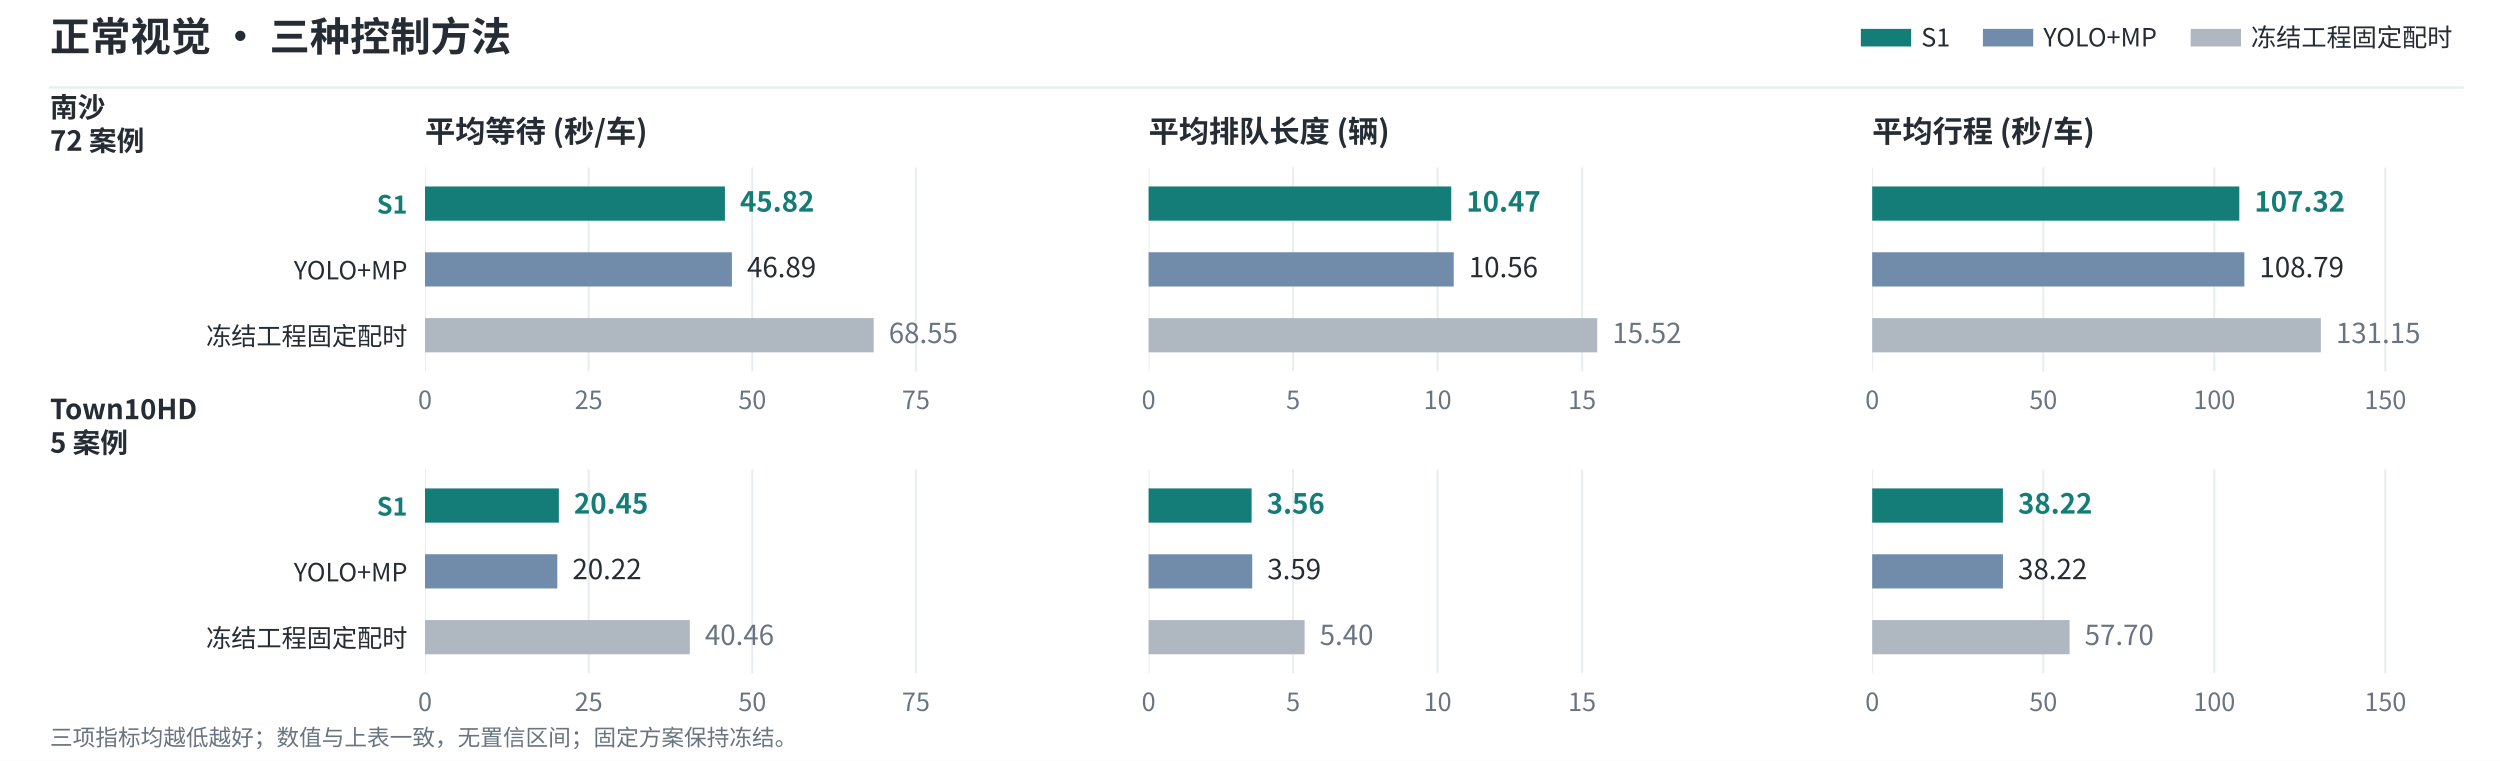
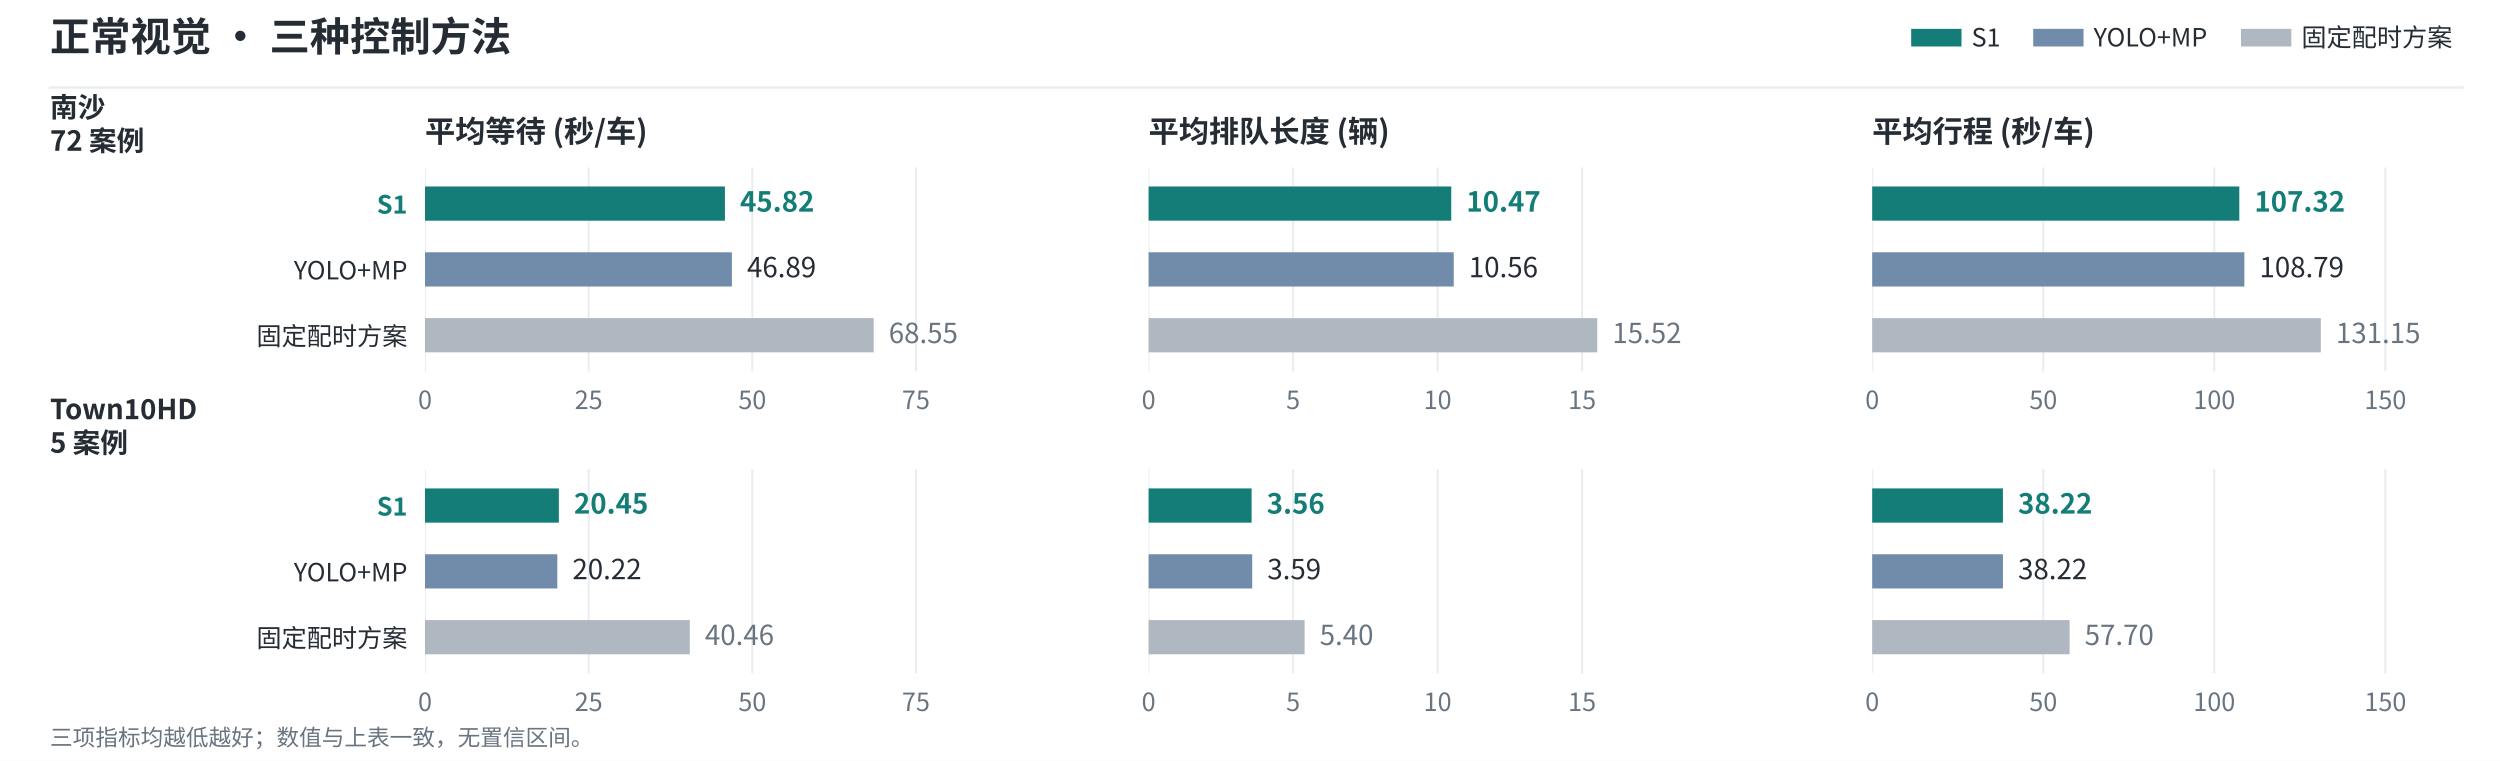
<svg xmlns="http://www.w3.org/2000/svg" width="993.6pt" height="302.4pt" viewBox="0 0 993.6 302.4" version="1.1">
  <defs>
    <style type="text/css">*{stroke-linejoin: round; stroke-linecap: butt}</style>
  </defs>
  <g id="figure_1">
    <g id="patch_1">
      <path d="M 0 302.4  L 993.6 302.4  L 993.6 0  L 0 0  z " style="fill: #ffffff" />
    </g>
    <g id="axes_1">
      <g id="patch_2">
        <path d="M 168.912 147.615  L 393.588 147.615  L 393.588 66.528  L 168.912 66.528  z " style="fill: #ffffff" />
      </g>
      <g id="matplotlib.axis_1">
        <g id="xtick_1">
          <g id="line2d_1">
-             <path d="M 168.912 147.615  L 168.912 66.528  " clip-path="url(#pb0a7c4e06f)" style="fill: none; stroke: #e8edef; stroke-width: 0.8; stroke-linecap: square" />
+             <path d="M 168.912 147.615  L 168.912 66.528  " clip-path="url(#p86bd83b890)" style="fill: none; stroke: #e8edef; stroke-width: 0.8; stroke-linecap: square" />
          </g>
          <g id="line2d_2" />
          <g id="text_1">
            <text style="font-size: 10px; font-family: 'Noto Sans CJK SC', 'Noto Sans CJK JP', 'DejaVu Sans', sans-serif; text-anchor: middle; fill: #687480" x="168.912" y="162.574" transform="rotate(-0 168.912 162.5745)">0</text>
          </g>
        </g>
        <g id="xtick_2">
          <g id="line2d_3">
-             <path d="M 233.947 147.615  L 233.947 66.528  " clip-path="url(#pb0a7c4e06f)" style="fill: none; stroke: #e8edef; stroke-width: 0.8; stroke-linecap: square" />
+             <path d="M 233.947 147.615  L 233.947 66.528  " clip-path="url(#p86bd83b890)" style="fill: none; stroke: #e8edef; stroke-width: 0.8; stroke-linecap: square" />
          </g>
          <g id="line2d_4" />
          <g id="text_2">
            <text style="font-size: 10px; font-family: 'Noto Sans CJK SC', 'Noto Sans CJK JP', 'DejaVu Sans', sans-serif; text-anchor: middle; fill: #687480" x="233.947" y="162.574" transform="rotate(-0 233.9473 162.5745)">25</text>
          </g>
        </g>
        <g id="xtick_3">
          <g id="line2d_5">
-             <path d="M 298.983 147.615  L 298.983 66.528  " clip-path="url(#pb0a7c4e06f)" style="fill: none; stroke: #e8edef; stroke-width: 0.8; stroke-linecap: square" />
+             <path d="M 298.983 147.615  L 298.983 66.528  " clip-path="url(#p86bd83b890)" style="fill: none; stroke: #e8edef; stroke-width: 0.8; stroke-linecap: square" />
          </g>
          <g id="line2d_6" />
          <g id="text_3">
            <text style="font-size: 10px; font-family: 'Noto Sans CJK SC', 'Noto Sans CJK JP', 'DejaVu Sans', sans-serif; text-anchor: middle; fill: #687480" x="298.983" y="162.574" transform="rotate(-0 298.9826 162.5745)">50</text>
          </g>
        </g>
        <g id="xtick_4">
          <g id="line2d_7">
-             <path d="M 364.018 147.615  L 364.018 66.528  " clip-path="url(#pb0a7c4e06f)" style="fill: none; stroke: #e8edef; stroke-width: 0.8; stroke-linecap: square" />
+             <path d="M 364.018 147.615  L 364.018 66.528  " clip-path="url(#p86bd83b890)" style="fill: none; stroke: #e8edef; stroke-width: 0.8; stroke-linecap: square" />
          </g>
          <g id="line2d_8" />
          <g id="text_4">
            <text style="font-size: 10px; font-family: 'Noto Sans CJK SC', 'Noto Sans CJK JP', 'DejaVu Sans', sans-serif; text-anchor: middle; fill: #687480" x="364.018" y="162.574" transform="rotate(-0 364.0179 162.5745)">75</text>
          </g>
        </g>
      </g>
      <g id="matplotlib.axis_2">
        <g id="ytick_1">
          <g id="line2d_9" />
          <g id="text_5">
            <text style="font-weight: 700; font-size: 10px; font-family: 'Noto Sans CJK SC', 'Noto Sans CJK JP', 'DejaVu Sans', sans-serif; text-anchor: end; fill: #147d78" x="161.912" y="84.904" transform="rotate(-0 161.912 84.90426)">S1</text>
          </g>
        </g>
        <g id="ytick_2">
          <g id="line2d_10" />
          <g id="text_6">
            <text style="font-size: 10px; font-family: 'Noto Sans CJK SC', 'Noto Sans CJK JP', 'DejaVu Sans', sans-serif; text-anchor: end; fill: #252c34" x="161.912" y="111.051" transform="rotate(-0 161.912 111.0512)">YOLO+MP</text>
          </g>
        </g>
        <g id="ytick_3">
          <g id="line2d_11" />
          <g id="text_7">
-             <text style="font-size: 10px; font-family: 'Noto Sans CJK SC', 'Noto Sans CJK JP', 'DejaVu Sans', sans-serif; text-anchor: end; fill: #252c34" x="161.912" y="137.208" transform="rotate(-0 161.912 137.2084)">冻结工程固定配时</text>
+             <text style="font-size: 10px; font-family: 'Noto Sans CJK SC', 'Noto Sans CJK JP', 'DejaVu Sans', sans-serif; text-anchor: end; fill: #252c34" x="161.912" y="137.208" transform="rotate(-0 161.912 137.2084)">固定配时方案</text>
          </g>
        </g>
      </g>
      <g id="patch_3">
-         <path d="M 168.912 87.715  L 288.115 87.715  L 288.115 74.114  L 168.912 74.114  z " clip-path="url(#pb0a7c4e06f)" style="fill: #147d78" />
+         <path d="M 168.912 87.715  L 288.115 87.715  L 288.115 74.114  L 168.912 74.114  z " clip-path="url(#p86bd83b890)" style="fill: #147d78" />
      </g>
      <g id="patch_4">
-         <path d="M 168.912 113.872  L 290.891 113.872  L 290.891 100.271  L 168.912 100.271  z " clip-path="url(#pb0a7c4e06f)" style="fill: #708caa" />
+         <path d="M 168.912 113.872  L 290.891 113.872  L 290.891 100.271  L 168.912 100.271  z " clip-path="url(#p86bd83b890)" style="fill: #708caa" />
      </g>
      <g id="patch_5">
-         <path d="M 168.912 140.03  L 347.227 140.03  L 347.227 126.428  L 168.912 126.428  z " clip-path="url(#pb0a7c4e06f)" style="fill: #afb7c1" />
+         <path d="M 168.912 140.03  L 347.227 140.03  L 347.227 126.428  L 168.912 126.428  z " clip-path="url(#p86bd83b890)" style="fill: #afb7c1" />
      </g>
      <g id="text_8">
        <text style="font-weight: 700; font-size: 11px; font-family: 'Noto Sans CJK SC', 'Noto Sans CJK JP', 'DejaVu Sans', sans-serif; text-anchor: start; fill: #147d78" x="294.115" y="84.121" transform="rotate(-0 294.1155 84.12075)">45.82</text>
      </g>
      <g id="text_9">
        <text style="font-size: 11px; font-family: 'Noto Sans CJK SC', 'Noto Sans CJK JP', 'DejaVu Sans', sans-serif; text-anchor: start; fill: #252c34" x="296.891" y="110.189" transform="rotate(-0 296.891 110.1894)">46.89</text>
      </g>
      <g id="text_10">
        <text style="font-size: 11px; font-family: 'Noto Sans CJK SC', 'Noto Sans CJK JP', 'DejaVu Sans', sans-serif; text-anchor: start; fill: #687480" x="353.227" y="136.346" transform="rotate(-0 353.2266 136.3465)">68.55</text>
      </g>
      <g id="text_11">
        <text style="font-weight: 700; font-size: 12px; font-family: 'Noto Sans CJK SC', 'Noto Sans CJK JP', 'DejaVu Sans', sans-serif; text-anchor: start; fill: #252c34" x="168.912" y="56.528" transform="rotate(-0 168.912 56.528)">平均等待 (秒/车)</text>
      </g>
    </g>
    <g id="axes_2">
      <g id="patch_6">
        <path d="M 456.498 147.615  L 681.174 147.615  L 681.174 66.528  L 456.498 66.528  z " style="fill: #ffffff" />
      </g>
      <g id="matplotlib.axis_3">
        <g id="xtick_5">
          <g id="line2d_12">
-             <path d="M 456.498 147.615  L 456.498 66.528  " clip-path="url(#p8410b5b0ae)" style="fill: none; stroke: #e8edef; stroke-width: 0.8; stroke-linecap: square" />
+             <path d="M 456.498 147.615  L 456.498 66.528  " clip-path="url(#pfb0701313b)" style="fill: none; stroke: #e8edef; stroke-width: 0.8; stroke-linecap: square" />
          </g>
          <g id="line2d_13" />
          <g id="text_12">
            <text style="font-size: 10px; font-family: 'Noto Sans CJK SC', 'Noto Sans CJK JP', 'DejaVu Sans', sans-serif; text-anchor: middle; fill: #687480" x="456.498" y="162.574" transform="rotate(-0 456.4978 162.5745)">0</text>
          </g>
        </g>
        <g id="xtick_6">
          <g id="line2d_14">
-             <path d="M 513.927 147.615  L 513.927 66.528  " clip-path="url(#p8410b5b0ae)" style="fill: none; stroke: #e8edef; stroke-width: 0.8; stroke-linecap: square" />
+             <path d="M 513.927 147.615  L 513.927 66.528  " clip-path="url(#pfb0701313b)" style="fill: none; stroke: #e8edef; stroke-width: 0.8; stroke-linecap: square" />
          </g>
          <g id="line2d_15" />
          <g id="text_13">
            <text style="font-size: 10px; font-family: 'Noto Sans CJK SC', 'Noto Sans CJK JP', 'DejaVu Sans', sans-serif; text-anchor: middle; fill: #687480" x="513.927" y="162.574" transform="rotate(-0 513.927 162.5745)">5</text>
          </g>
        </g>
        <g id="xtick_7">
          <g id="line2d_16">
-             <path d="M 571.356 147.615  L 571.356 66.528  " clip-path="url(#p8410b5b0ae)" style="fill: none; stroke: #e8edef; stroke-width: 0.8; stroke-linecap: square" />
+             <path d="M 571.356 147.615  L 571.356 66.528  " clip-path="url(#pfb0701313b)" style="fill: none; stroke: #e8edef; stroke-width: 0.8; stroke-linecap: square" />
          </g>
          <g id="line2d_17" />
          <g id="text_14">
            <text style="font-size: 10px; font-family: 'Noto Sans CJK SC', 'Noto Sans CJK JP', 'DejaVu Sans', sans-serif; text-anchor: middle; fill: #687480" x="571.356" y="162.574" transform="rotate(-0 571.3561 162.5745)">10</text>
          </g>
        </g>
        <g id="xtick_8">
          <g id="line2d_18">
-             <path d="M 628.785 147.615  L 628.785 66.528  " clip-path="url(#p8410b5b0ae)" style="fill: none; stroke: #e8edef; stroke-width: 0.8; stroke-linecap: square" />
+             <path d="M 628.785 147.615  L 628.785 66.528  " clip-path="url(#pfb0701313b)" style="fill: none; stroke: #e8edef; stroke-width: 0.8; stroke-linecap: square" />
          </g>
          <g id="line2d_19" />
          <g id="text_15">
            <text style="font-size: 10px; font-family: 'Noto Sans CJK SC', 'Noto Sans CJK JP', 'DejaVu Sans', sans-serif; text-anchor: middle; fill: #687480" x="628.785" y="162.574" transform="rotate(-0 628.7853 162.5745)">15</text>
          </g>
        </g>
      </g>
      <g id="matplotlib.axis_4">
        <g id="ytick_4">
          <g id="line2d_20" />
        </g>
        <g id="ytick_5">
          <g id="line2d_21" />
        </g>
        <g id="ytick_6">
          <g id="line2d_22" />
        </g>
      </g>
      <g id="patch_7">
-         <path d="M 456.498 87.715  L 576.785 87.715  L 576.785 74.114  L 456.498 74.114  z " clip-path="url(#p8410b5b0ae)" style="fill: #147d78" />
+         <path d="M 456.498 87.715  L 576.785 87.715  L 576.785 74.114  L 456.498 74.114  z " clip-path="url(#pfb0701313b)" style="fill: #147d78" />
      </g>
      <g id="patch_8">
-         <path d="M 456.498 113.872  L 577.774 113.872  L 577.774 100.271  L 456.498 100.271  z " clip-path="url(#p8410b5b0ae)" style="fill: #708caa" />
+         <path d="M 456.498 113.872  L 577.774 113.872  L 577.774 100.271  L 456.498 100.271  z " clip-path="url(#pfb0701313b)" style="fill: #708caa" />
      </g>
      <g id="patch_9">
-         <path d="M 456.498 140.03  L 634.812 140.03  L 634.812 126.428  L 456.498 126.428  z " clip-path="url(#p8410b5b0ae)" style="fill: #afb7c1" />
+         <path d="M 456.498 140.03  L 634.812 140.03  L 634.812 126.428  L 456.498 126.428  z " clip-path="url(#pfb0701313b)" style="fill: #afb7c1" />
      </g>
      <g id="text_16">
        <text style="font-weight: 700; font-size: 11px; font-family: 'Noto Sans CJK SC', 'Noto Sans CJK JP', 'DejaVu Sans', sans-serif; text-anchor: start; fill: #147d78" x="582.785" y="84.121" transform="rotate(-0 582.7853 84.12075)">10.47</text>
      </g>
      <g id="text_17">
        <text style="font-size: 11px; font-family: 'Noto Sans CJK SC', 'Noto Sans CJK JP', 'DejaVu Sans', sans-serif; text-anchor: start; fill: #252c34" x="583.774" y="110.189" transform="rotate(-0 583.7739 110.1894)">10.56</text>
      </g>
      <g id="text_18">
        <text style="font-size: 11px; font-family: 'Noto Sans CJK SC', 'Noto Sans CJK JP', 'DejaVu Sans', sans-serif; text-anchor: start; fill: #687480" x="640.812" y="136.346" transform="rotate(-0 640.8124 136.3465)">15.52</text>
      </g>
      <g id="text_19">
        <text style="font-weight: 700; font-size: 12px; font-family: 'Noto Sans CJK SC', 'Noto Sans CJK JP', 'DejaVu Sans', sans-serif; text-anchor: start; fill: #252c34" x="456.498" y="56.528" transform="rotate(-0 456.4978 56.528)">平均排队长度 (辆)</text>
      </g>
    </g>
    <g id="axes_3">
      <g id="patch_10">
        <path d="M 744.084 147.615  L 968.76 147.615  L 968.76 66.528  L 744.084 66.528  z " style="fill: #ffffff" />
      </g>
      <g id="matplotlib.axis_5">
        <g id="xtick_9">
          <g id="line2d_23">
-             <path d="M 744.084 147.615  L 744.084 66.528  " clip-path="url(#pa802cbe6b2)" style="fill: none; stroke: #e8edef; stroke-width: 0.8; stroke-linecap: square" />
+             <path d="M 744.084 147.615  L 744.084 66.528  " clip-path="url(#p7c014707b0)" style="fill: none; stroke: #e8edef; stroke-width: 0.8; stroke-linecap: square" />
          </g>
          <g id="line2d_24" />
          <g id="text_20">
            <text style="font-size: 10px; font-family: 'Noto Sans CJK SC', 'Noto Sans CJK JP', 'DejaVu Sans', sans-serif; text-anchor: middle; fill: #687480" x="744.084" y="162.574" transform="rotate(-0 744.0836 162.5745)">0</text>
          </g>
        </g>
        <g id="xtick_10">
          <g id="line2d_25">
-             <path d="M 812.065 147.615  L 812.065 66.528  " clip-path="url(#pa802cbe6b2)" style="fill: none; stroke: #e8edef; stroke-width: 0.8; stroke-linecap: square" />
+             <path d="M 812.065 147.615  L 812.065 66.528  " clip-path="url(#p7c014707b0)" style="fill: none; stroke: #e8edef; stroke-width: 0.8; stroke-linecap: square" />
          </g>
          <g id="line2d_26" />
          <g id="text_21">
            <text style="font-size: 10px; font-family: 'Noto Sans CJK SC', 'Noto Sans CJK JP', 'DejaVu Sans', sans-serif; text-anchor: middle; fill: #687480" x="812.065" y="162.574" transform="rotate(-0 812.0652 162.5745)">50</text>
          </g>
        </g>
        <g id="xtick_11">
          <g id="line2d_27">
-             <path d="M 880.047 147.615  L 880.047 66.528  " clip-path="url(#pa802cbe6b2)" style="fill: none; stroke: #e8edef; stroke-width: 0.8; stroke-linecap: square" />
+             <path d="M 880.047 147.615  L 880.047 66.528  " clip-path="url(#p7c014707b0)" style="fill: none; stroke: #e8edef; stroke-width: 0.8; stroke-linecap: square" />
          </g>
          <g id="line2d_28" />
          <g id="text_22">
            <text style="font-size: 10px; font-family: 'Noto Sans CJK SC', 'Noto Sans CJK JP', 'DejaVu Sans', sans-serif; text-anchor: middle; fill: #687480" x="880.047" y="162.574" transform="rotate(-0 880.0469 162.5745)">100</text>
          </g>
        </g>
        <g id="xtick_12">
          <g id="line2d_29">
-             <path d="M 948.028 147.615  L 948.028 66.528  " clip-path="url(#pa802cbe6b2)" style="fill: none; stroke: #e8edef; stroke-width: 0.8; stroke-linecap: square" />
+             <path d="M 948.028 147.615  L 948.028 66.528  " clip-path="url(#p7c014707b0)" style="fill: none; stroke: #e8edef; stroke-width: 0.8; stroke-linecap: square" />
          </g>
          <g id="line2d_30" />
          <g id="text_23">
            <text style="font-size: 10px; font-family: 'Noto Sans CJK SC', 'Noto Sans CJK JP', 'DejaVu Sans', sans-serif; text-anchor: middle; fill: #687480" x="948.028" y="162.574" transform="rotate(-0 948.0285 162.5745)">150</text>
          </g>
        </g>
      </g>
      <g id="matplotlib.axis_6">
        <g id="ytick_7">
          <g id="line2d_31" />
        </g>
        <g id="ytick_8">
          <g id="line2d_32" />
        </g>
        <g id="ytick_9">
          <g id="line2d_33" />
        </g>
      </g>
      <g id="patch_11">
-         <path d="M 744.084 87.715  L 889.994 87.715  L 889.994 74.114  L 744.084 74.114  z " clip-path="url(#pa802cbe6b2)" style="fill: #147d78" />
+         <path d="M 744.084 87.715  L 889.994 87.715  L 889.994 74.114  L 744.084 74.114  z " clip-path="url(#p7c014707b0)" style="fill: #147d78" />
      </g>
      <g id="patch_12">
-         <path d="M 744.084 113.872  L 892.001 113.872  L 892.001 100.271  L 744.084 100.271  z " clip-path="url(#pa802cbe6b2)" style="fill: #708caa" />
+         <path d="M 744.084 113.872  L 892.001 113.872  L 892.001 100.271  L 744.084 100.271  z " clip-path="url(#p7c014707b0)" style="fill: #708caa" />
      </g>
      <g id="patch_13">
-         <path d="M 744.084 140.03  L 922.398 140.03  L 922.398 126.428  L 744.084 126.428  z " clip-path="url(#pa802cbe6b2)" style="fill: #afb7c1" />
+         <path d="M 744.084 140.03  L 922.398 140.03  L 922.398 126.428  L 744.084 126.428  z " clip-path="url(#p7c014707b0)" style="fill: #afb7c1" />
      </g>
      <g id="text_24">
        <text style="font-weight: 700; font-size: 11px; font-family: 'Noto Sans CJK SC', 'Noto Sans CJK JP', 'DejaVu Sans', sans-serif; text-anchor: start; fill: #147d78" x="895.994" y="84.121" transform="rotate(-0 895.9938 84.12075)">107.32</text>
      </g>
      <g id="text_25">
        <text style="font-size: 11px; font-family: 'Noto Sans CJK SC', 'Noto Sans CJK JP', 'DejaVu Sans', sans-serif; text-anchor: start; fill: #252c34" x="898.001" y="110.189" transform="rotate(-0 898.001 110.1894)">108.79</text>
      </g>
      <g id="text_26">
        <text style="font-size: 11px; font-family: 'Noto Sans CJK SC', 'Noto Sans CJK JP', 'DejaVu Sans', sans-serif; text-anchor: start; fill: #687480" x="928.398" y="136.346" transform="rotate(-0 928.3982 136.3465)">131.15</text>
      </g>
      <g id="text_27">
        <text style="font-weight: 700; font-size: 12px; font-family: 'Noto Sans CJK SC', 'Noto Sans CJK JP', 'DejaVu Sans', sans-serif; text-anchor: start; fill: #252c34" x="744.084" y="56.528" transform="rotate(-0 744.0836 56.528)">平均行程 (秒/车)</text>
      </g>
    </g>
    <g id="axes_4">
      <g id="patch_14">
        <path d="M 168.912 267.624  L 393.588 267.624  L 393.588 186.537  L 168.912 186.537  z " style="fill: #ffffff" />
      </g>
      <g id="matplotlib.axis_7">
        <g id="xtick_13">
          <g id="line2d_34">
-             <path d="M 168.912 267.624  L 168.912 186.537  " clip-path="url(#pce2ce7eff2)" style="fill: none; stroke: #e8edef; stroke-width: 0.8; stroke-linecap: square" />
+             <path d="M 168.912 267.624  L 168.912 186.537  " clip-path="url(#p23725fd6e4)" style="fill: none; stroke: #e8edef; stroke-width: 0.8; stroke-linecap: square" />
          </g>
          <g id="line2d_35" />
          <g id="text_28">
            <text style="font-size: 10px; font-family: 'Noto Sans CJK SC', 'Noto Sans CJK JP', 'DejaVu Sans', sans-serif; text-anchor: middle; fill: #687480" x="168.912" y="282.583" transform="rotate(-0 168.912 282.5834)">0</text>
          </g>
        </g>
        <g id="xtick_14">
          <g id="line2d_36">
-             <path d="M 233.947 267.624  L 233.947 186.537  " clip-path="url(#pce2ce7eff2)" style="fill: none; stroke: #e8edef; stroke-width: 0.8; stroke-linecap: square" />
+             <path d="M 233.947 267.624  L 233.947 186.537  " clip-path="url(#p23725fd6e4)" style="fill: none; stroke: #e8edef; stroke-width: 0.8; stroke-linecap: square" />
          </g>
          <g id="line2d_37" />
          <g id="text_29">
            <text style="font-size: 10px; font-family: 'Noto Sans CJK SC', 'Noto Sans CJK JP', 'DejaVu Sans', sans-serif; text-anchor: middle; fill: #687480" x="233.947" y="282.583" transform="rotate(-0 233.9473 282.5834)">25</text>
          </g>
        </g>
        <g id="xtick_15">
          <g id="line2d_38">
-             <path d="M 298.983 267.624  L 298.983 186.537  " clip-path="url(#pce2ce7eff2)" style="fill: none; stroke: #e8edef; stroke-width: 0.8; stroke-linecap: square" />
+             <path d="M 298.983 267.624  L 298.983 186.537  " clip-path="url(#p23725fd6e4)" style="fill: none; stroke: #e8edef; stroke-width: 0.8; stroke-linecap: square" />
          </g>
          <g id="line2d_39" />
          <g id="text_30">
            <text style="font-size: 10px; font-family: 'Noto Sans CJK SC', 'Noto Sans CJK JP', 'DejaVu Sans', sans-serif; text-anchor: middle; fill: #687480" x="298.983" y="282.583" transform="rotate(-0 298.9826 282.5834)">50</text>
          </g>
        </g>
        <g id="xtick_16">
          <g id="line2d_40">
-             <path d="M 364.018 267.624  L 364.018 186.537  " clip-path="url(#pce2ce7eff2)" style="fill: none; stroke: #e8edef; stroke-width: 0.8; stroke-linecap: square" />
+             <path d="M 364.018 267.624  L 364.018 186.537  " clip-path="url(#p23725fd6e4)" style="fill: none; stroke: #e8edef; stroke-width: 0.8; stroke-linecap: square" />
          </g>
          <g id="line2d_41" />
          <g id="text_31">
            <text style="font-size: 10px; font-family: 'Noto Sans CJK SC', 'Noto Sans CJK JP', 'DejaVu Sans', sans-serif; text-anchor: middle; fill: #687480" x="364.018" y="282.583" transform="rotate(-0 364.0179 282.5834)">75</text>
          </g>
        </g>
      </g>
      <g id="matplotlib.axis_8">
        <g id="ytick_10">
          <g id="line2d_42" />
          <g id="text_32">
            <text style="font-weight: 700; font-size: 10px; font-family: 'Noto Sans CJK SC', 'Noto Sans CJK JP', 'DejaVu Sans', sans-serif; text-anchor: end; fill: #147d78" x="161.912" y="204.913" transform="rotate(-0 161.912 204.9132)">S1</text>
          </g>
        </g>
        <g id="ytick_11">
          <g id="line2d_43" />
          <g id="text_33">
            <text style="font-size: 10px; font-family: 'Noto Sans CJK SC', 'Noto Sans CJK JP', 'DejaVu Sans', sans-serif; text-anchor: end; fill: #252c34" x="161.912" y="231.06" transform="rotate(-0 161.912 231.0601)">YOLO+MP</text>
          </g>
        </g>
        <g id="ytick_12">
          <g id="line2d_44" />
          <g id="text_34">
-             <text style="font-size: 10px; font-family: 'Noto Sans CJK SC', 'Noto Sans CJK JP', 'DejaVu Sans', sans-serif; text-anchor: end; fill: #252c34" x="161.912" y="257.217" transform="rotate(-0 161.912 257.2173)">冻结工程固定配时</text>
+             <text style="font-size: 10px; font-family: 'Noto Sans CJK SC', 'Noto Sans CJK JP', 'DejaVu Sans', sans-serif; text-anchor: end; fill: #252c34" x="161.912" y="257.217" transform="rotate(-0 161.912 257.2173)">固定配时方案</text>
          </g>
        </g>
      </g>
      <g id="patch_15">
-         <path d="M 168.912 207.724  L 222.112 207.724  L 222.112 194.122  L 168.912 194.122  z " clip-path="url(#pce2ce7eff2)" style="fill: #147d78" />
+         <path d="M 168.912 207.724  L 222.112 207.724  L 222.112 194.122  L 168.912 194.122  z " clip-path="url(#p23725fd6e4)" style="fill: #147d78" />
      </g>
      <g id="patch_16">
-         <path d="M 168.912 233.881  L 221.5 233.881  L 221.5 220.28  L 168.912 220.28  z " clip-path="url(#pce2ce7eff2)" style="fill: #708caa" />
+         <path d="M 168.912 233.881  L 221.5 233.881  L 221.5 220.28  L 168.912 220.28  z " clip-path="url(#p23725fd6e4)" style="fill: #708caa" />
      </g>
      <g id="patch_17">
-         <path d="M 168.912 260.038  L 274.155 260.038  L 274.155 246.437  L 168.912 246.437  z " clip-path="url(#pce2ce7eff2)" style="fill: #afb7c1" />
+         <path d="M 168.912 260.038  L 274.155 260.038  L 274.155 246.437  L 168.912 246.437  z " clip-path="url(#p23725fd6e4)" style="fill: #afb7c1" />
      </g>
      <g id="text_35">
        <text style="font-weight: 700; font-size: 11px; font-family: 'Noto Sans CJK SC', 'Noto Sans CJK JP', 'DejaVu Sans', sans-serif; text-anchor: start; fill: #147d78" x="228.112" y="204.13" transform="rotate(-0 228.112 204.1297)">20.45</text>
      </g>
      <g id="text_36">
        <text style="font-size: 11px; font-family: 'Noto Sans CJK SC', 'Noto Sans CJK JP', 'DejaVu Sans', sans-serif; text-anchor: start; fill: #252c34" x="227.5" y="230.198" transform="rotate(-0 227.5 230.1983)">20.22</text>
      </g>
      <g id="text_37">
        <text style="font-size: 11px; font-family: 'Noto Sans CJK SC', 'Noto Sans CJK JP', 'DejaVu Sans', sans-serif; text-anchor: start; fill: #687480" x="280.155" y="256.355" transform="rotate(-0 280.1552 256.3554)">40.46</text>
      </g>
    </g>
    <g id="axes_5">
      <g id="patch_18">
        <path d="M 456.498 267.624  L 681.174 267.624  L 681.174 186.537  L 456.498 186.537  z " style="fill: #ffffff" />
      </g>
      <g id="matplotlib.axis_9">
        <g id="xtick_17">
          <g id="line2d_45">
-             <path d="M 456.498 267.624  L 456.498 186.537  " clip-path="url(#p2dcb035f41)" style="fill: none; stroke: #e8edef; stroke-width: 0.8; stroke-linecap: square" />
+             <path d="M 456.498 267.624  L 456.498 186.537  " clip-path="url(#p747cd0b3c9)" style="fill: none; stroke: #e8edef; stroke-width: 0.8; stroke-linecap: square" />
          </g>
          <g id="line2d_46" />
          <g id="text_38">
            <text style="font-size: 10px; font-family: 'Noto Sans CJK SC', 'Noto Sans CJK JP', 'DejaVu Sans', sans-serif; text-anchor: middle; fill: #687480" x="456.498" y="282.583" transform="rotate(-0 456.4978 282.5834)">0</text>
          </g>
        </g>
        <g id="xtick_18">
          <g id="line2d_47">
-             <path d="M 513.927 267.624  L 513.927 186.537  " clip-path="url(#p2dcb035f41)" style="fill: none; stroke: #e8edef; stroke-width: 0.8; stroke-linecap: square" />
+             <path d="M 513.927 267.624  L 513.927 186.537  " clip-path="url(#p747cd0b3c9)" style="fill: none; stroke: #e8edef; stroke-width: 0.8; stroke-linecap: square" />
          </g>
          <g id="line2d_48" />
          <g id="text_39">
            <text style="font-size: 10px; font-family: 'Noto Sans CJK SC', 'Noto Sans CJK JP', 'DejaVu Sans', sans-serif; text-anchor: middle; fill: #687480" x="513.927" y="282.583" transform="rotate(-0 513.927 282.5834)">5</text>
          </g>
        </g>
        <g id="xtick_19">
          <g id="line2d_49">
-             <path d="M 571.356 267.624  L 571.356 186.537  " clip-path="url(#p2dcb035f41)" style="fill: none; stroke: #e8edef; stroke-width: 0.8; stroke-linecap: square" />
+             <path d="M 571.356 267.624  L 571.356 186.537  " clip-path="url(#p747cd0b3c9)" style="fill: none; stroke: #e8edef; stroke-width: 0.8; stroke-linecap: square" />
          </g>
          <g id="line2d_50" />
          <g id="text_40">
            <text style="font-size: 10px; font-family: 'Noto Sans CJK SC', 'Noto Sans CJK JP', 'DejaVu Sans', sans-serif; text-anchor: middle; fill: #687480" x="571.356" y="282.583" transform="rotate(-0 571.3561 282.5834)">10</text>
          </g>
        </g>
        <g id="xtick_20">
          <g id="line2d_51">
-             <path d="M 628.785 267.624  L 628.785 186.537  " clip-path="url(#p2dcb035f41)" style="fill: none; stroke: #e8edef; stroke-width: 0.8; stroke-linecap: square" />
+             <path d="M 628.785 267.624  L 628.785 186.537  " clip-path="url(#p747cd0b3c9)" style="fill: none; stroke: #e8edef; stroke-width: 0.8; stroke-linecap: square" />
          </g>
          <g id="line2d_52" />
          <g id="text_41">
            <text style="font-size: 10px; font-family: 'Noto Sans CJK SC', 'Noto Sans CJK JP', 'DejaVu Sans', sans-serif; text-anchor: middle; fill: #687480" x="628.785" y="282.583" transform="rotate(-0 628.7853 282.5834)">15</text>
          </g>
        </g>
      </g>
      <g id="matplotlib.axis_10">
        <g id="ytick_13">
          <g id="line2d_53" />
        </g>
        <g id="ytick_14">
          <g id="line2d_54" />
        </g>
        <g id="ytick_15">
          <g id="line2d_55" />
        </g>
      </g>
      <g id="patch_19">
-         <path d="M 456.498 207.724  L 497.439 207.724  L 497.439 194.122  L 456.498 194.122  z " clip-path="url(#p2dcb035f41)" style="fill: #147d78" />
+         <path d="M 456.498 207.724  L 497.439 207.724  L 497.439 194.122  L 456.498 194.122  z " clip-path="url(#p747cd0b3c9)" style="fill: #147d78" />
      </g>
      <g id="patch_20">
-         <path d="M 456.498 233.881  L 497.682 233.881  L 497.682 220.28  L 456.498 220.28  z " clip-path="url(#p2dcb035f41)" style="fill: #708caa" />
+         <path d="M 456.498 233.881  L 497.682 233.881  L 497.682 220.28  L 456.498 220.28  z " clip-path="url(#p747cd0b3c9)" style="fill: #708caa" />
      </g>
      <g id="patch_21">
-         <path d="M 456.498 260.038  L 518.498 260.038  L 518.498 246.437  L 456.498 246.437  z " clip-path="url(#p2dcb035f41)" style="fill: #afb7c1" />
+         <path d="M 456.498 260.038  L 518.498 260.038  L 518.498 246.437  L 456.498 246.437  z " clip-path="url(#p747cd0b3c9)" style="fill: #afb7c1" />
      </g>
      <g id="text_42">
        <text style="font-weight: 700; font-size: 11px; font-family: 'Noto Sans CJK SC', 'Noto Sans CJK JP', 'DejaVu Sans', sans-serif; text-anchor: start; fill: #147d78" x="503.439" y="204.13" transform="rotate(-0 503.4394 204.1297)">3.56</text>
      </g>
      <g id="text_43">
        <text style="font-size: 11px; font-family: 'Noto Sans CJK SC', 'Noto Sans CJK JP', 'DejaVu Sans', sans-serif; text-anchor: start; fill: #252c34" x="503.682" y="230.198" transform="rotate(-0 503.6822 230.1983)">3.59</text>
      </g>
      <g id="text_44">
        <text style="font-size: 11px; font-family: 'Noto Sans CJK SC', 'Noto Sans CJK JP', 'DejaVu Sans', sans-serif; text-anchor: start; fill: #687480" x="524.498" y="256.355" transform="rotate(-0 524.4983 256.3554)">5.40</text>
      </g>
    </g>
    <g id="axes_6">
      <g id="patch_22">
        <path d="M 744.084 267.624  L 968.76 267.624  L 968.76 186.537  L 744.084 186.537  z " style="fill: #ffffff" />
      </g>
      <g id="matplotlib.axis_11">
        <g id="xtick_21">
          <g id="line2d_56">
-             <path d="M 744.084 267.624  L 744.084 186.537  " clip-path="url(#p059721263f)" style="fill: none; stroke: #e8edef; stroke-width: 0.8; stroke-linecap: square" />
+             <path d="M 744.084 267.624  L 744.084 186.537  " clip-path="url(#pbedbb70983)" style="fill: none; stroke: #e8edef; stroke-width: 0.8; stroke-linecap: square" />
          </g>
          <g id="line2d_57" />
          <g id="text_45">
            <text style="font-size: 10px; font-family: 'Noto Sans CJK SC', 'Noto Sans CJK JP', 'DejaVu Sans', sans-serif; text-anchor: middle; fill: #687480" x="744.084" y="282.583" transform="rotate(-0 744.0836 282.5834)">0</text>
          </g>
        </g>
        <g id="xtick_22">
          <g id="line2d_58">
-             <path d="M 812.065 267.624  L 812.065 186.537  " clip-path="url(#p059721263f)" style="fill: none; stroke: #e8edef; stroke-width: 0.8; stroke-linecap: square" />
+             <path d="M 812.065 267.624  L 812.065 186.537  " clip-path="url(#pbedbb70983)" style="fill: none; stroke: #e8edef; stroke-width: 0.8; stroke-linecap: square" />
          </g>
          <g id="line2d_59" />
          <g id="text_46">
            <text style="font-size: 10px; font-family: 'Noto Sans CJK SC', 'Noto Sans CJK JP', 'DejaVu Sans', sans-serif; text-anchor: middle; fill: #687480" x="812.065" y="282.583" transform="rotate(-0 812.0652 282.5834)">50</text>
          </g>
        </g>
        <g id="xtick_23">
          <g id="line2d_60">
-             <path d="M 880.047 267.624  L 880.047 186.537  " clip-path="url(#p059721263f)" style="fill: none; stroke: #e8edef; stroke-width: 0.8; stroke-linecap: square" />
+             <path d="M 880.047 267.624  L 880.047 186.537  " clip-path="url(#pbedbb70983)" style="fill: none; stroke: #e8edef; stroke-width: 0.8; stroke-linecap: square" />
          </g>
          <g id="line2d_61" />
          <g id="text_47">
            <text style="font-size: 10px; font-family: 'Noto Sans CJK SC', 'Noto Sans CJK JP', 'DejaVu Sans', sans-serif; text-anchor: middle; fill: #687480" x="880.047" y="282.583" transform="rotate(-0 880.0469 282.5834)">100</text>
          </g>
        </g>
        <g id="xtick_24">
          <g id="line2d_62">
-             <path d="M 948.028 267.624  L 948.028 186.537  " clip-path="url(#p059721263f)" style="fill: none; stroke: #e8edef; stroke-width: 0.8; stroke-linecap: square" />
+             <path d="M 948.028 267.624  L 948.028 186.537  " clip-path="url(#pbedbb70983)" style="fill: none; stroke: #e8edef; stroke-width: 0.8; stroke-linecap: square" />
          </g>
          <g id="line2d_63" />
          <g id="text_48">
            <text style="font-size: 10px; font-family: 'Noto Sans CJK SC', 'Noto Sans CJK JP', 'DejaVu Sans', sans-serif; text-anchor: middle; fill: #687480" x="948.028" y="282.583" transform="rotate(-0 948.0285 282.5834)">150</text>
          </g>
        </g>
      </g>
      <g id="matplotlib.axis_12">
        <g id="ytick_16">
          <g id="line2d_64" />
        </g>
        <g id="ytick_17">
          <g id="line2d_65" />
        </g>
        <g id="ytick_18">
          <g id="line2d_66" />
        </g>
      </g>
      <g id="patch_23">
-         <path d="M 744.084 207.724  L 796.042 207.724  L 796.042 194.122  L 744.084 194.122  z " clip-path="url(#p059721263f)" style="fill: #147d78" />
+         <path d="M 744.084 207.724  L 796.042 207.724  L 796.042 194.122  L 744.084 194.122  z " clip-path="url(#pbedbb70983)" style="fill: #147d78" />
      </g>
      <g id="patch_24">
-         <path d="M 744.084 233.881  L 796.049 233.881  L 796.049 220.28  L 744.084 220.28  z " clip-path="url(#p059721263f)" style="fill: #708caa" />
+         <path d="M 744.084 233.881  L 796.049 233.881  L 796.049 220.28  L 744.084 220.28  z " clip-path="url(#pbedbb70983)" style="fill: #708caa" />
      </g>
      <g id="patch_25">
-         <path d="M 744.084 260.038  L 822.533 260.038  L 822.533 246.437  L 744.084 246.437  z " clip-path="url(#p059721263f)" style="fill: #afb7c1" />
+         <path d="M 744.084 260.038  L 822.533 260.038  L 822.533 246.437  L 744.084 246.437  z " clip-path="url(#pbedbb70983)" style="fill: #afb7c1" />
      </g>
      <g id="text_49">
        <text style="font-weight: 700; font-size: 11px; font-family: 'Noto Sans CJK SC', 'Noto Sans CJK JP', 'DejaVu Sans', sans-serif; text-anchor: start; fill: #147d78" x="802.042" y="204.13" transform="rotate(-0 802.0421 204.1297)">38.22</text>
      </g>
      <g id="text_50">
        <text style="font-size: 11px; font-family: 'Noto Sans CJK SC', 'Noto Sans CJK JP', 'DejaVu Sans', sans-serif; text-anchor: start; fill: #252c34" x="802.049" y="230.198" transform="rotate(-0 802.049 230.1983)">38.22</text>
      </g>
      <g id="text_51">
        <text style="font-size: 11px; font-family: 'Noto Sans CJK SC', 'Noto Sans CJK JP', 'DejaVu Sans', sans-serif; text-anchor: start; fill: #687480" x="828.533" y="256.355" transform="rotate(-0 828.5329 256.3554)">57.70</text>
      </g>
    </g>
    <g id="line2d_67">
      <path d="M 19.872 34.776  L 978.696 34.776  " style="fill: none; stroke: #e8edef; stroke-linecap: square" />
    </g>
    <g id="text_52">
      <text style="font-weight: 700; font-size: 16px; font-family: 'Noto Sans CJK SC', 'Noto Sans CJK JP', 'DejaVu Sans', sans-serif; text-anchor: start; fill: #252c34" x="19.872" y="20.328" transform="rotate(-0 19.872 20.3275)">正常视觉 · 三种控制方法</text>
    </g>
    <g id="text_53">
      <text style="font-weight: 700; font-size: 11px; font-family: 'Noto Sans CJK SC', 'Noto Sans CJK JP', 'DejaVu Sans', sans-serif; fill: #252c34" transform="translate(19.872 46.59233)">南沙</text>
      <text style="font-weight: 700; font-size: 11px; font-family: 'Noto Sans CJK SC', 'Noto Sans CJK JP', 'DejaVu Sans', sans-serif; fill: #252c34" transform="translate(19.872 59.9294)">72 案例</text>
    </g>
    <g id="text_54">
      <text style="font-weight: 700; font-size: 11px; font-family: 'Noto Sans CJK SC', 'Noto Sans CJK JP', 'DejaVu Sans', sans-serif; fill: #252c34" transform="translate(19.872 166.6012)">Town10HD</text>
      <text style="font-weight: 700; font-size: 11px; font-family: 'Noto Sans CJK SC', 'Noto Sans CJK JP', 'DejaVu Sans', sans-serif; fill: #252c34" transform="translate(19.872 179.9383)">5 案例</text>
    </g>
    <g id="text_55">
-       <text style="font-size: 9px; font-family: 'Noto Sans CJK SC', 'Noto Sans CJK JP', 'DejaVu Sans', sans-serif; text-anchor: start; fill: #687480" x="19.872" y="296.352" transform="rotate(-0 19.872 296.352)">三项指标均越低越好；数值与上表一致，无置信区间；固定方案保持冻结。</text>
+       <text style="font-size: 9px; font-family: 'Noto Sans CJK SC', 'Noto Sans CJK JP', 'DejaVu Sans', sans-serif; text-anchor: start; fill: #687480" x="19.872" y="296.352" transform="rotate(-0 19.872 296.352)">三项指标均越低越好；数值与上表一致，无置信区间。</text>
    </g>
    <g id="legend_1">
      <g id="patch_26">
-         <path d="M 739.575 18.471  L 759.575 18.471  L 759.575 11.471  L 739.575 11.471  z " style="fill: #147d78" />
+         <path d="M 759.575 18.471  L 779.575 18.471  L 779.575 11.471  L 759.575 11.471  z " style="fill: #147d78" />
      </g>
      <g id="text_56">
-         <text style="font-size: 10px; font-family: 'Noto Sans CJK SC', 'Noto Sans CJK JP', 'DejaVu Sans', sans-serif; text-anchor: start; fill: #252c34" x="763.575" y="18.471" transform="rotate(-0 763.5749 18.47137)">S1</text>
+         <text style="font-size: 10px; font-family: 'Noto Sans CJK SC', 'Noto Sans CJK JP', 'DejaVu Sans', sans-serif; text-anchor: start; fill: #252c34" x="783.575" y="18.471" transform="rotate(-0 783.5749 18.47137)">S1</text>
      </g>
      <g id="patch_27">
-         <path d="M 788.084 18.471  L 808.084 18.471  L 808.084 11.471  L 788.084 11.471  z " style="fill: #708caa" />
+         <path d="M 808.084 18.471  L 828.084 18.471  L 828.084 11.471  L 808.084 11.471  z " style="fill: #708caa" />
      </g>
      <g id="text_57">
-         <text style="font-size: 10px; font-family: 'Noto Sans CJK SC', 'Noto Sans CJK JP', 'DejaVu Sans', sans-serif; text-anchor: start; fill: #252c34" x="812.084" y="18.471" transform="rotate(-0 812.0843 18.47137)">YOLO+MP</text>
+         <text style="font-size: 10px; font-family: 'Noto Sans CJK SC', 'Noto Sans CJK JP', 'DejaVu Sans', sans-serif; text-anchor: start; fill: #252c34" x="832.084" y="18.471" transform="rotate(-0 832.0843 18.47137)">YOLO+MP</text>
      </g>
      <g id="patch_28">
-         <path d="M 870.664 18.471  L 890.664 18.471  L 890.664 11.471  L 870.664 11.471  z " style="fill: #afb7c1" />
+         <path d="M 890.664 18.471  L 910.664 18.471  L 910.664 11.471  L 890.664 11.471  z " style="fill: #afb7c1" />
      </g>
      <g id="text_58">
-         <text style="font-size: 10px; font-family: 'Noto Sans CJK SC', 'Noto Sans CJK JP', 'DejaVu Sans', sans-serif; text-anchor: start; fill: #252c34" x="894.664" y="18.471" transform="rotate(-0 894.664 18.47137)">冻结工程固定配时</text>
+         <text style="font-size: 10px; font-family: 'Noto Sans CJK SC', 'Noto Sans CJK JP', 'DejaVu Sans', sans-serif; text-anchor: start; fill: #252c34" x="914.664" y="18.471" transform="rotate(-0 914.664 18.47137)">固定配时方案</text>
      </g>
    </g>
  </g>
  <defs>
-     <clipPath id="pb0a7c4e06f">
+     <clipPath id="p86bd83b890">
      <rect x="168.912" y="66.528" width="224.676" height="81.087" />
    </clipPath>
-     <clipPath id="p8410b5b0ae">
+     <clipPath id="pfb0701313b">
      <rect x="456.498" y="66.528" width="224.676" height="81.087" />
    </clipPath>
-     <clipPath id="pa802cbe6b2">
+     <clipPath id="p7c014707b0">
      <rect x="744.084" y="66.528" width="224.676" height="81.087" />
    </clipPath>
-     <clipPath id="pce2ce7eff2">
+     <clipPath id="p23725fd6e4">
      <rect x="168.912" y="186.537" width="224.676" height="81.087" />
    </clipPath>
-     <clipPath id="p2dcb035f41">
+     <clipPath id="p747cd0b3c9">
      <rect x="456.498" y="186.537" width="224.676" height="81.087" />
    </clipPath>
-     <clipPath id="p059721263f">
+     <clipPath id="pbedbb70983">
      <rect x="744.084" y="186.537" width="224.676" height="81.087" />
    </clipPath>
  </defs>
</svg>
